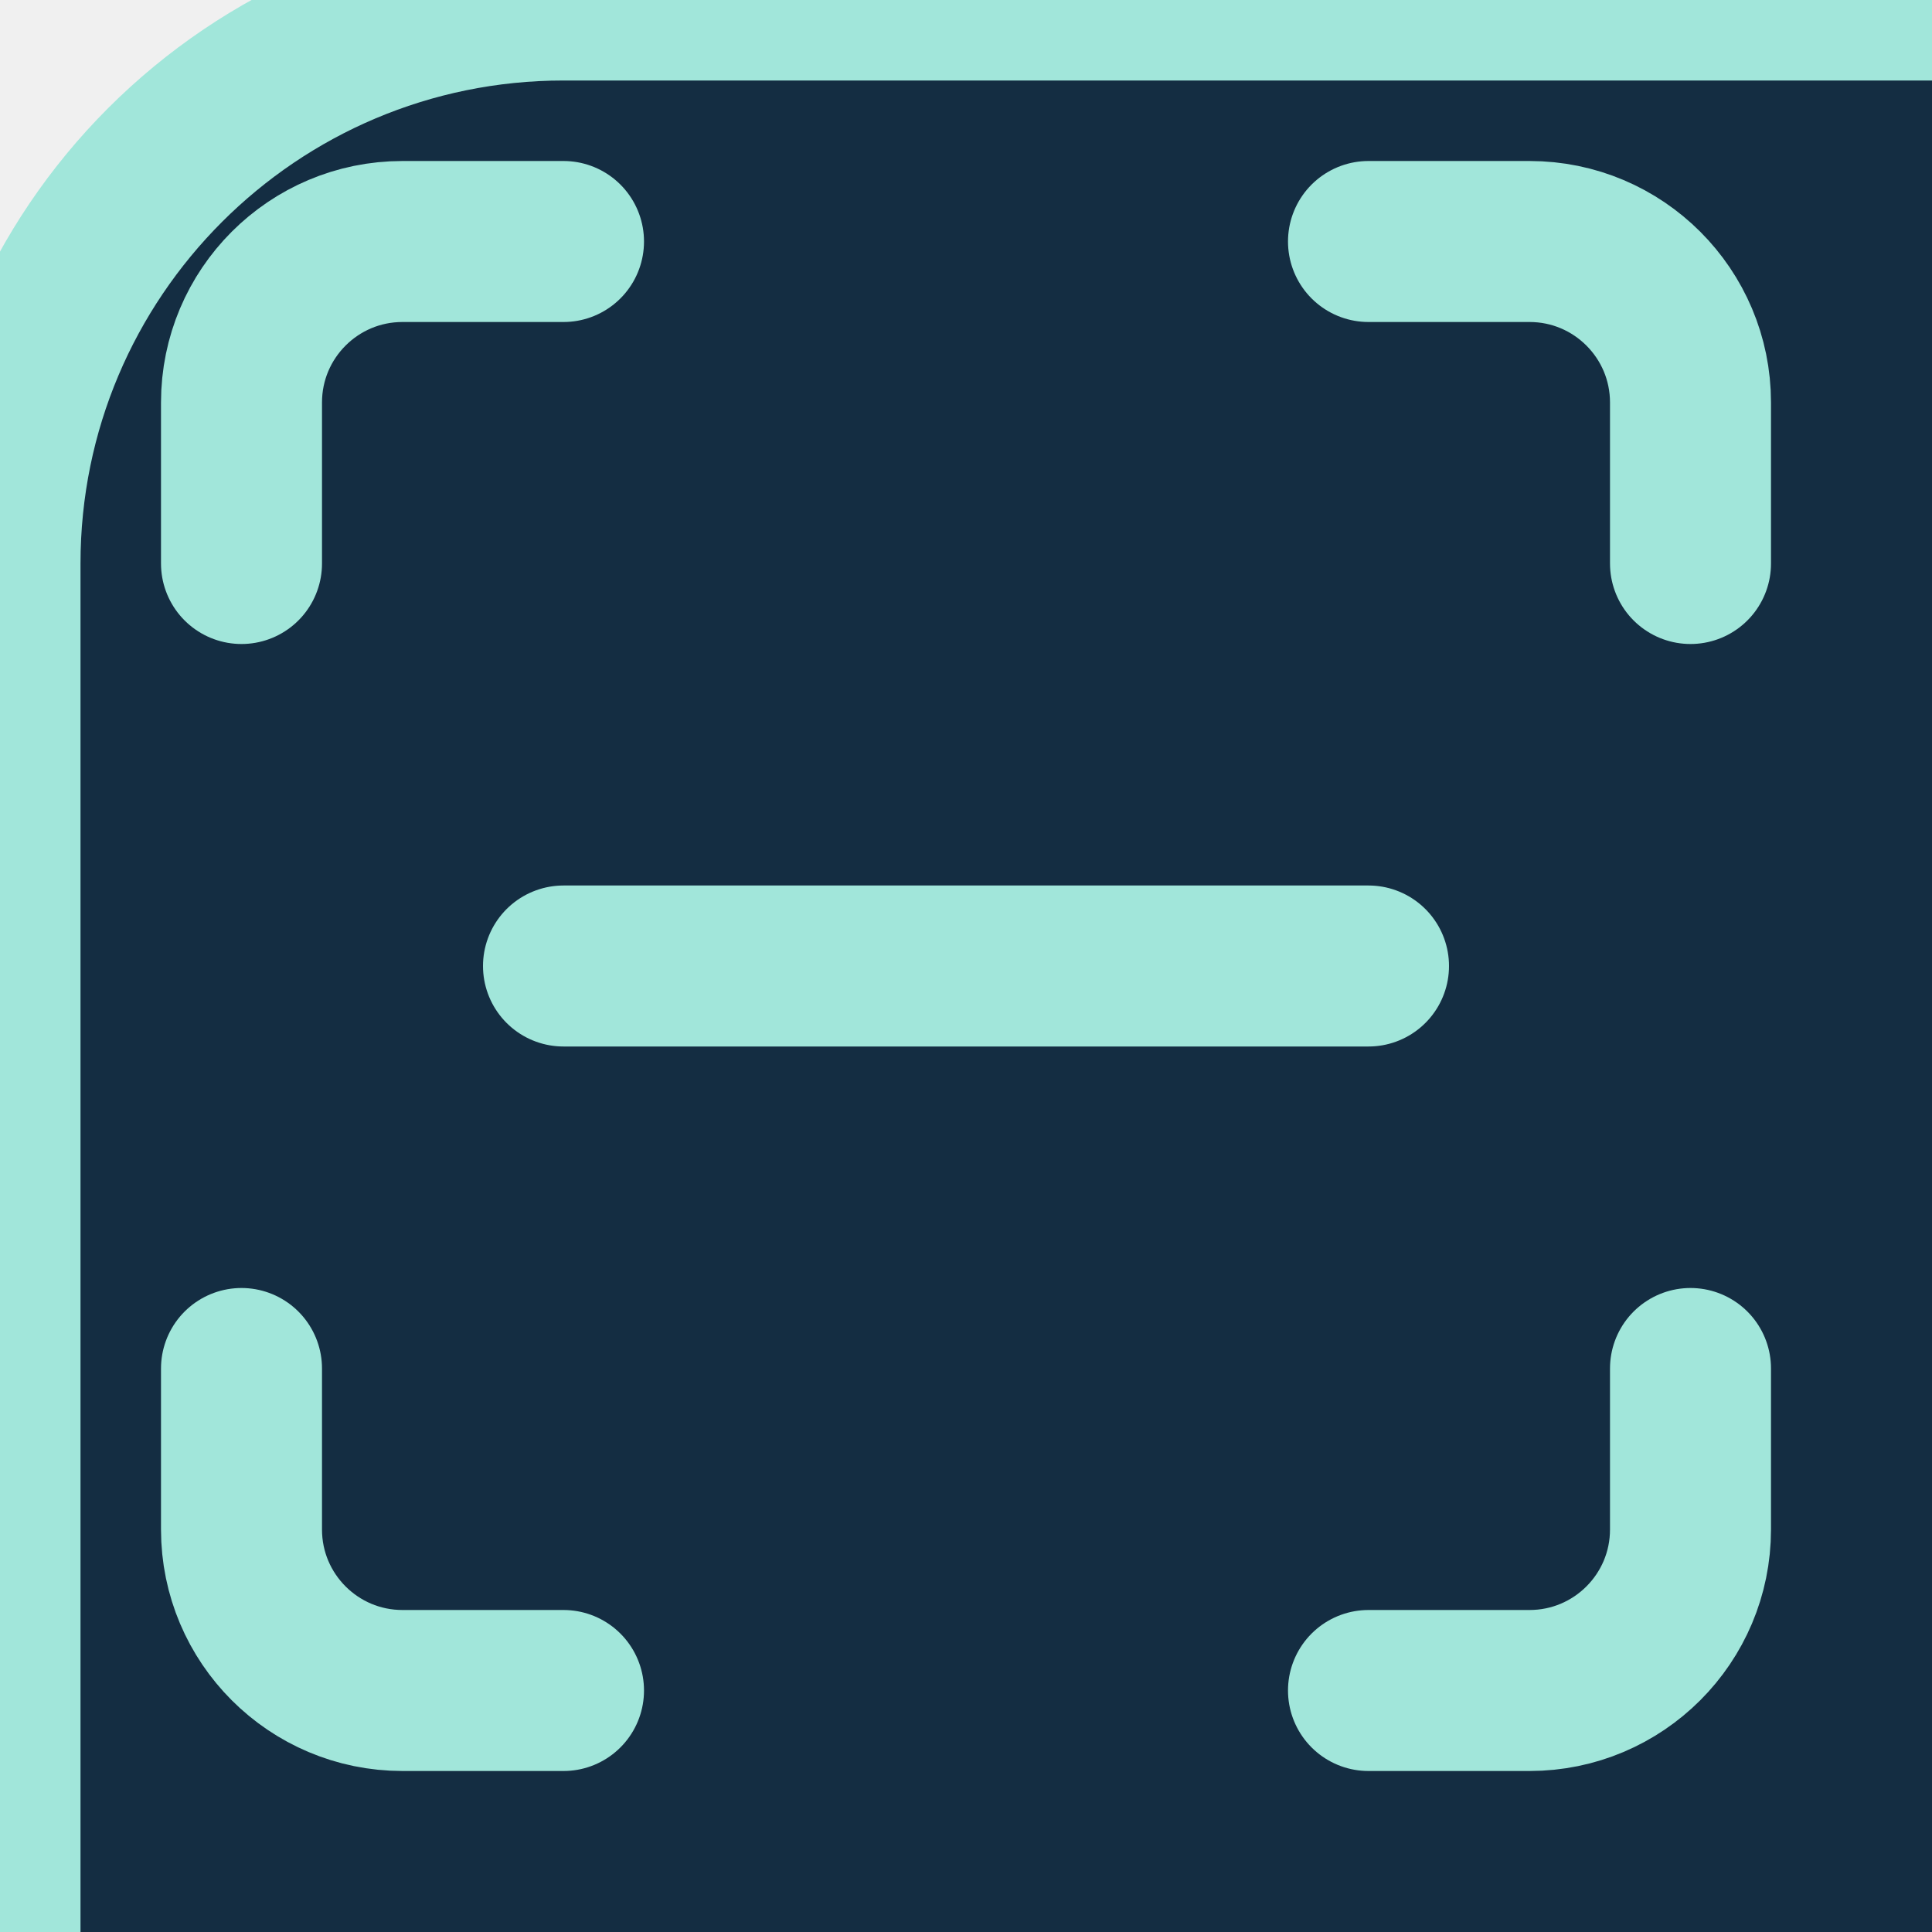
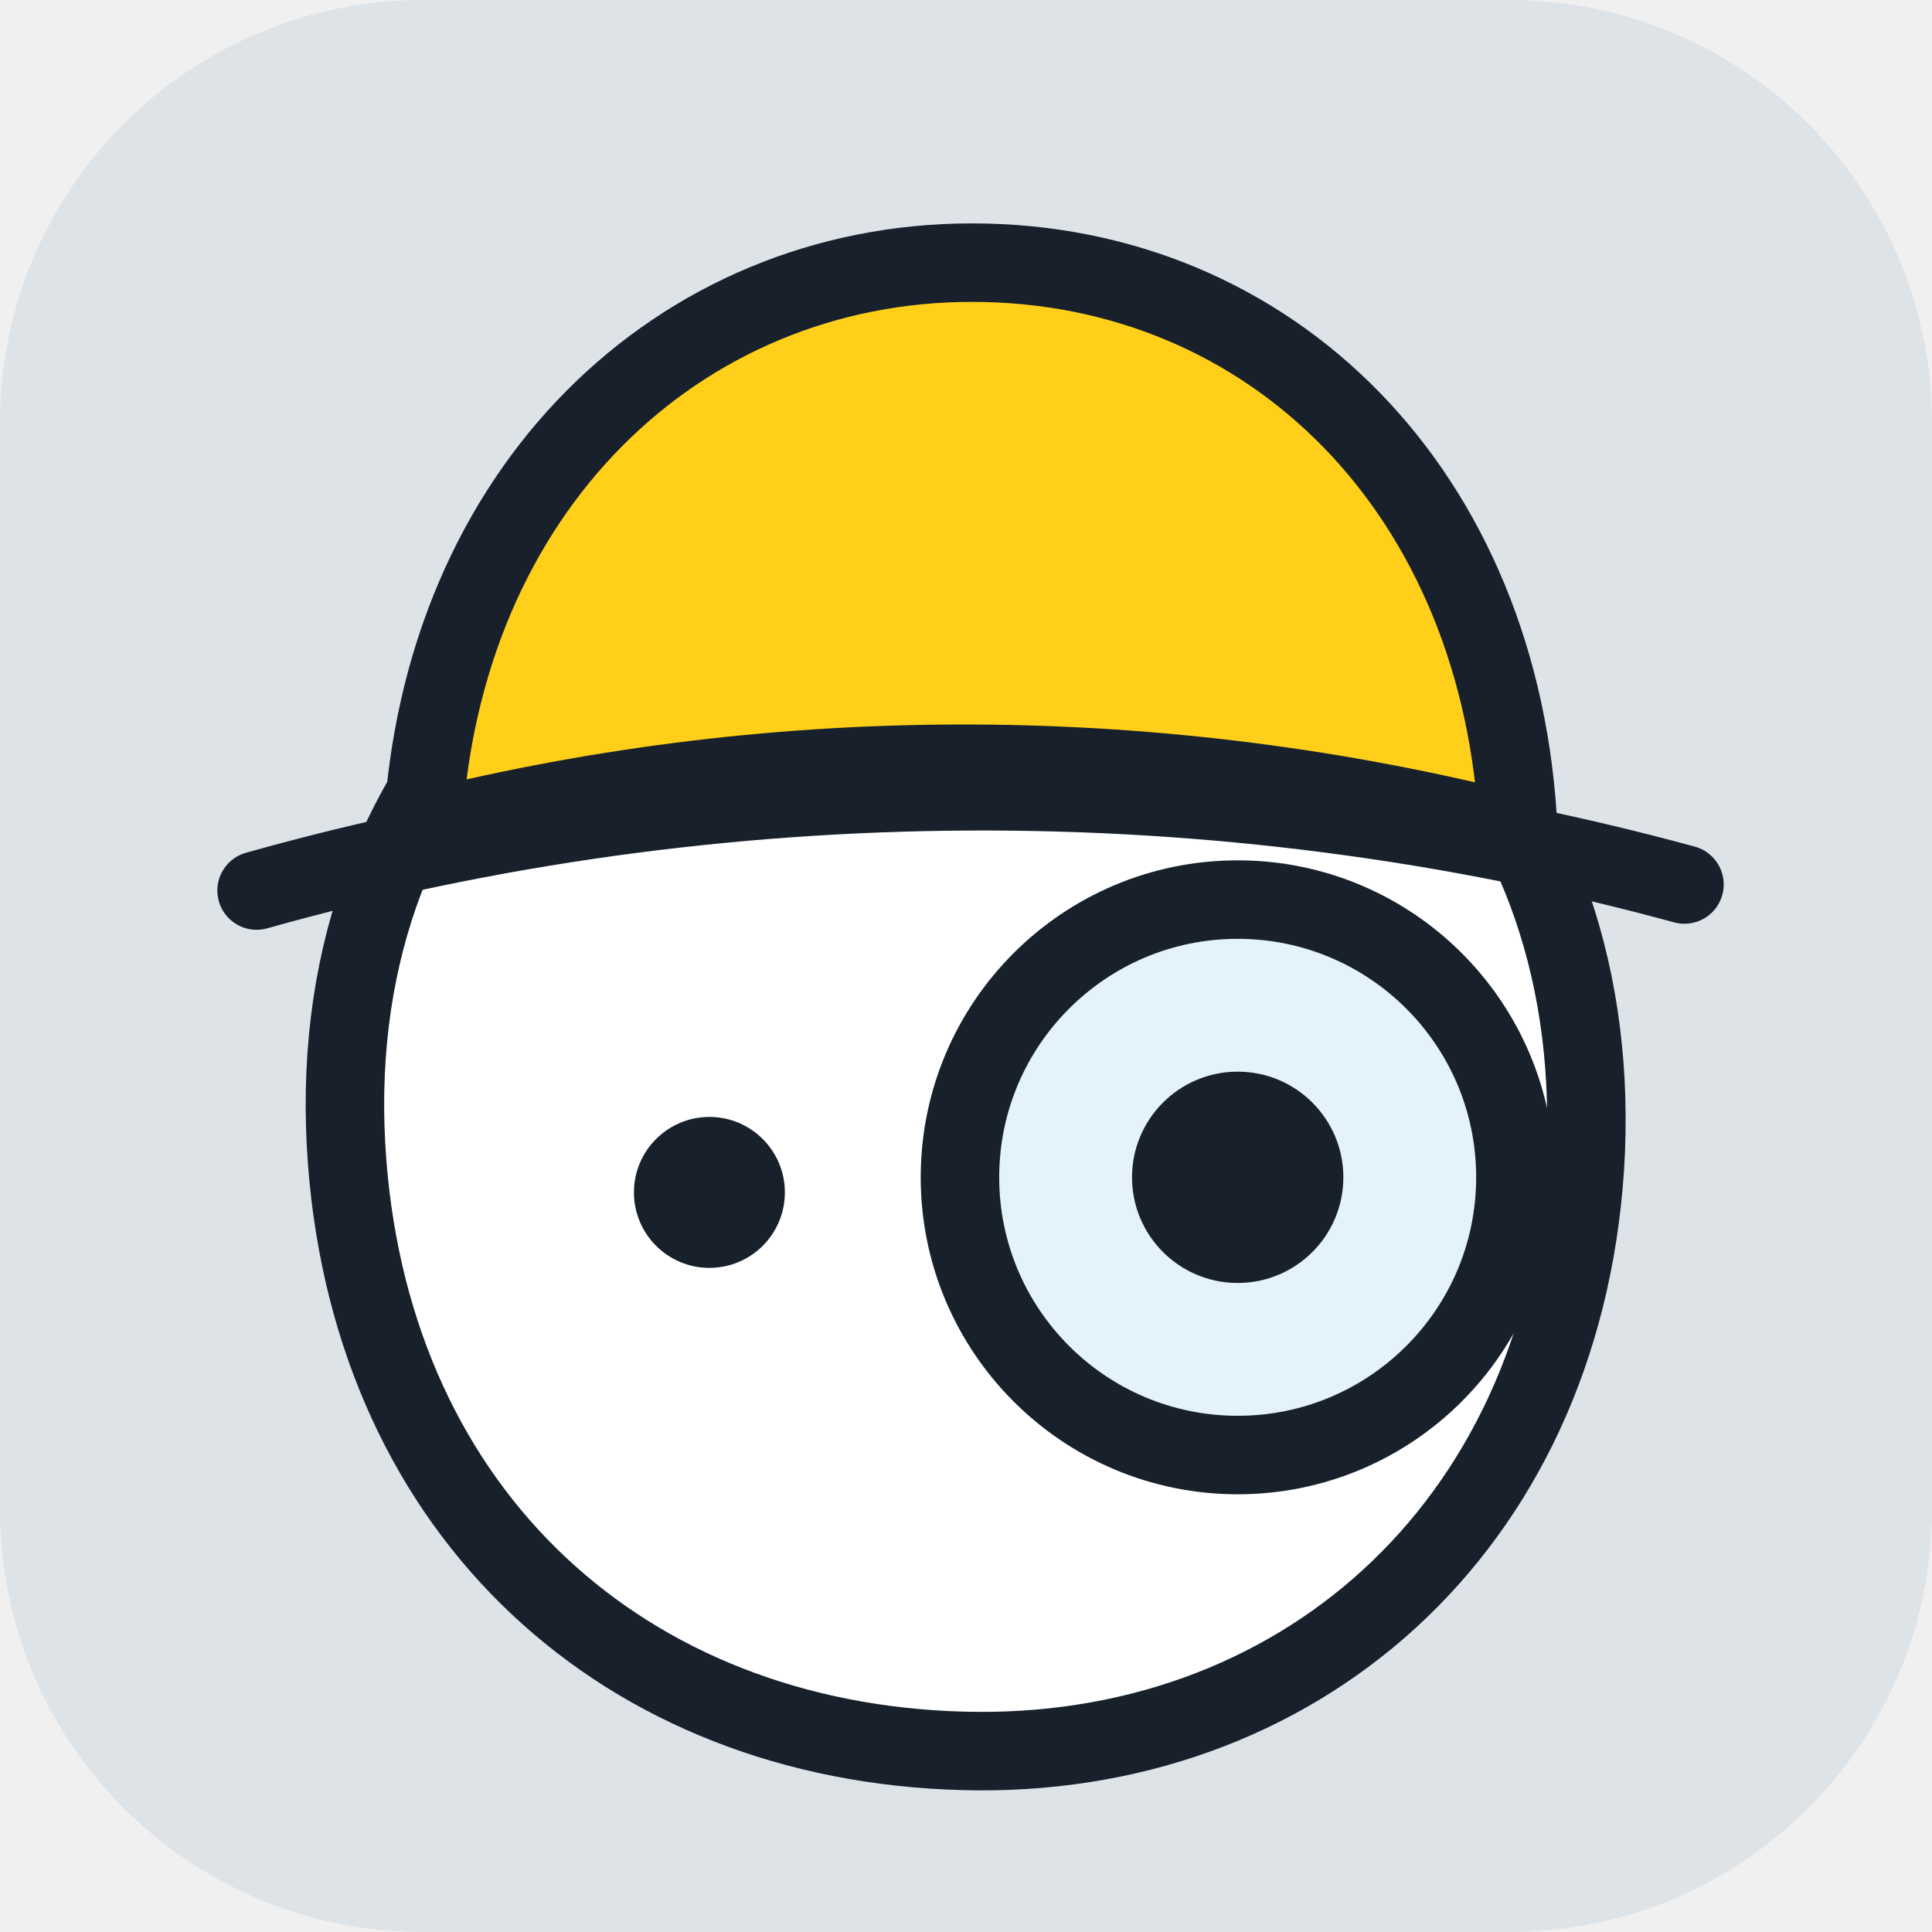
- <svg xmlns="http://www.w3.org/2000/svg" width="32" height="32" viewBox="0 0 24 24" fill="none" stroke="#a1e6da" stroke-width="2" stroke-linecap="round" stroke-linejoin="round" class="lucide lucide-scan-line" aria-hidden="true">
-   <rect width="32" height="32" rx="7" fill="#142d42" />
-   <path d="M3 7V5a2 2 0 0 1 2-2h2" />
-   <path d="M17 3h2a2 2 0 0 1 2 2v2" />
-   <path d="M21 17v2a2 2 0 0 1-2 2h-2" />
-   <path d="M7 21H5a2 2 0 0 1-2-2v-2" />
-   <path d="M7 12h10" />
+ <svg xmlns="http://www.w3.org/2000/svg" width="32" height="32" viewBox="0 0 64 64" fill="none">
+   <rect width="64" height="64" rx="14" fill="#DEE3E8" />
+   <g stroke="#17202B" stroke-width="2.6" stroke-linecap="round" stroke-linejoin="round">
+     <path d="M11.5 38.5c-1-13 8.2-21.7 20.8-21.4c12.400.3 21 9 20.200 21.600c-.8 12-9.600 19.600-20.600 19.300c-11.200-.3-19.500-7.800-20.400-19.500z" fill="#fff" />
+     <path d="M14 27.500c.6-11.300 8.500-18.800 18.200-18.800c9.900 0 17.600 7.600 18.100 18.900c-11.800-3-24.300-3.100-36.300-.1z" fill="#FFCF1A" />
+     <path d="M8.500 29.500c15.300-4.300 31.900-4.400 47.300-.2" />
+     <circle cx="41" cy="39" r="9.200" fill="#E3F2FB" />
+     <circle cx="41" cy="39" r="3.500" fill="#17202B" stroke="none" />
+     <circle cx="23.500" cy="39.500" r="2.500" fill="#17202B" stroke="none" />
+   </g>
</svg>
